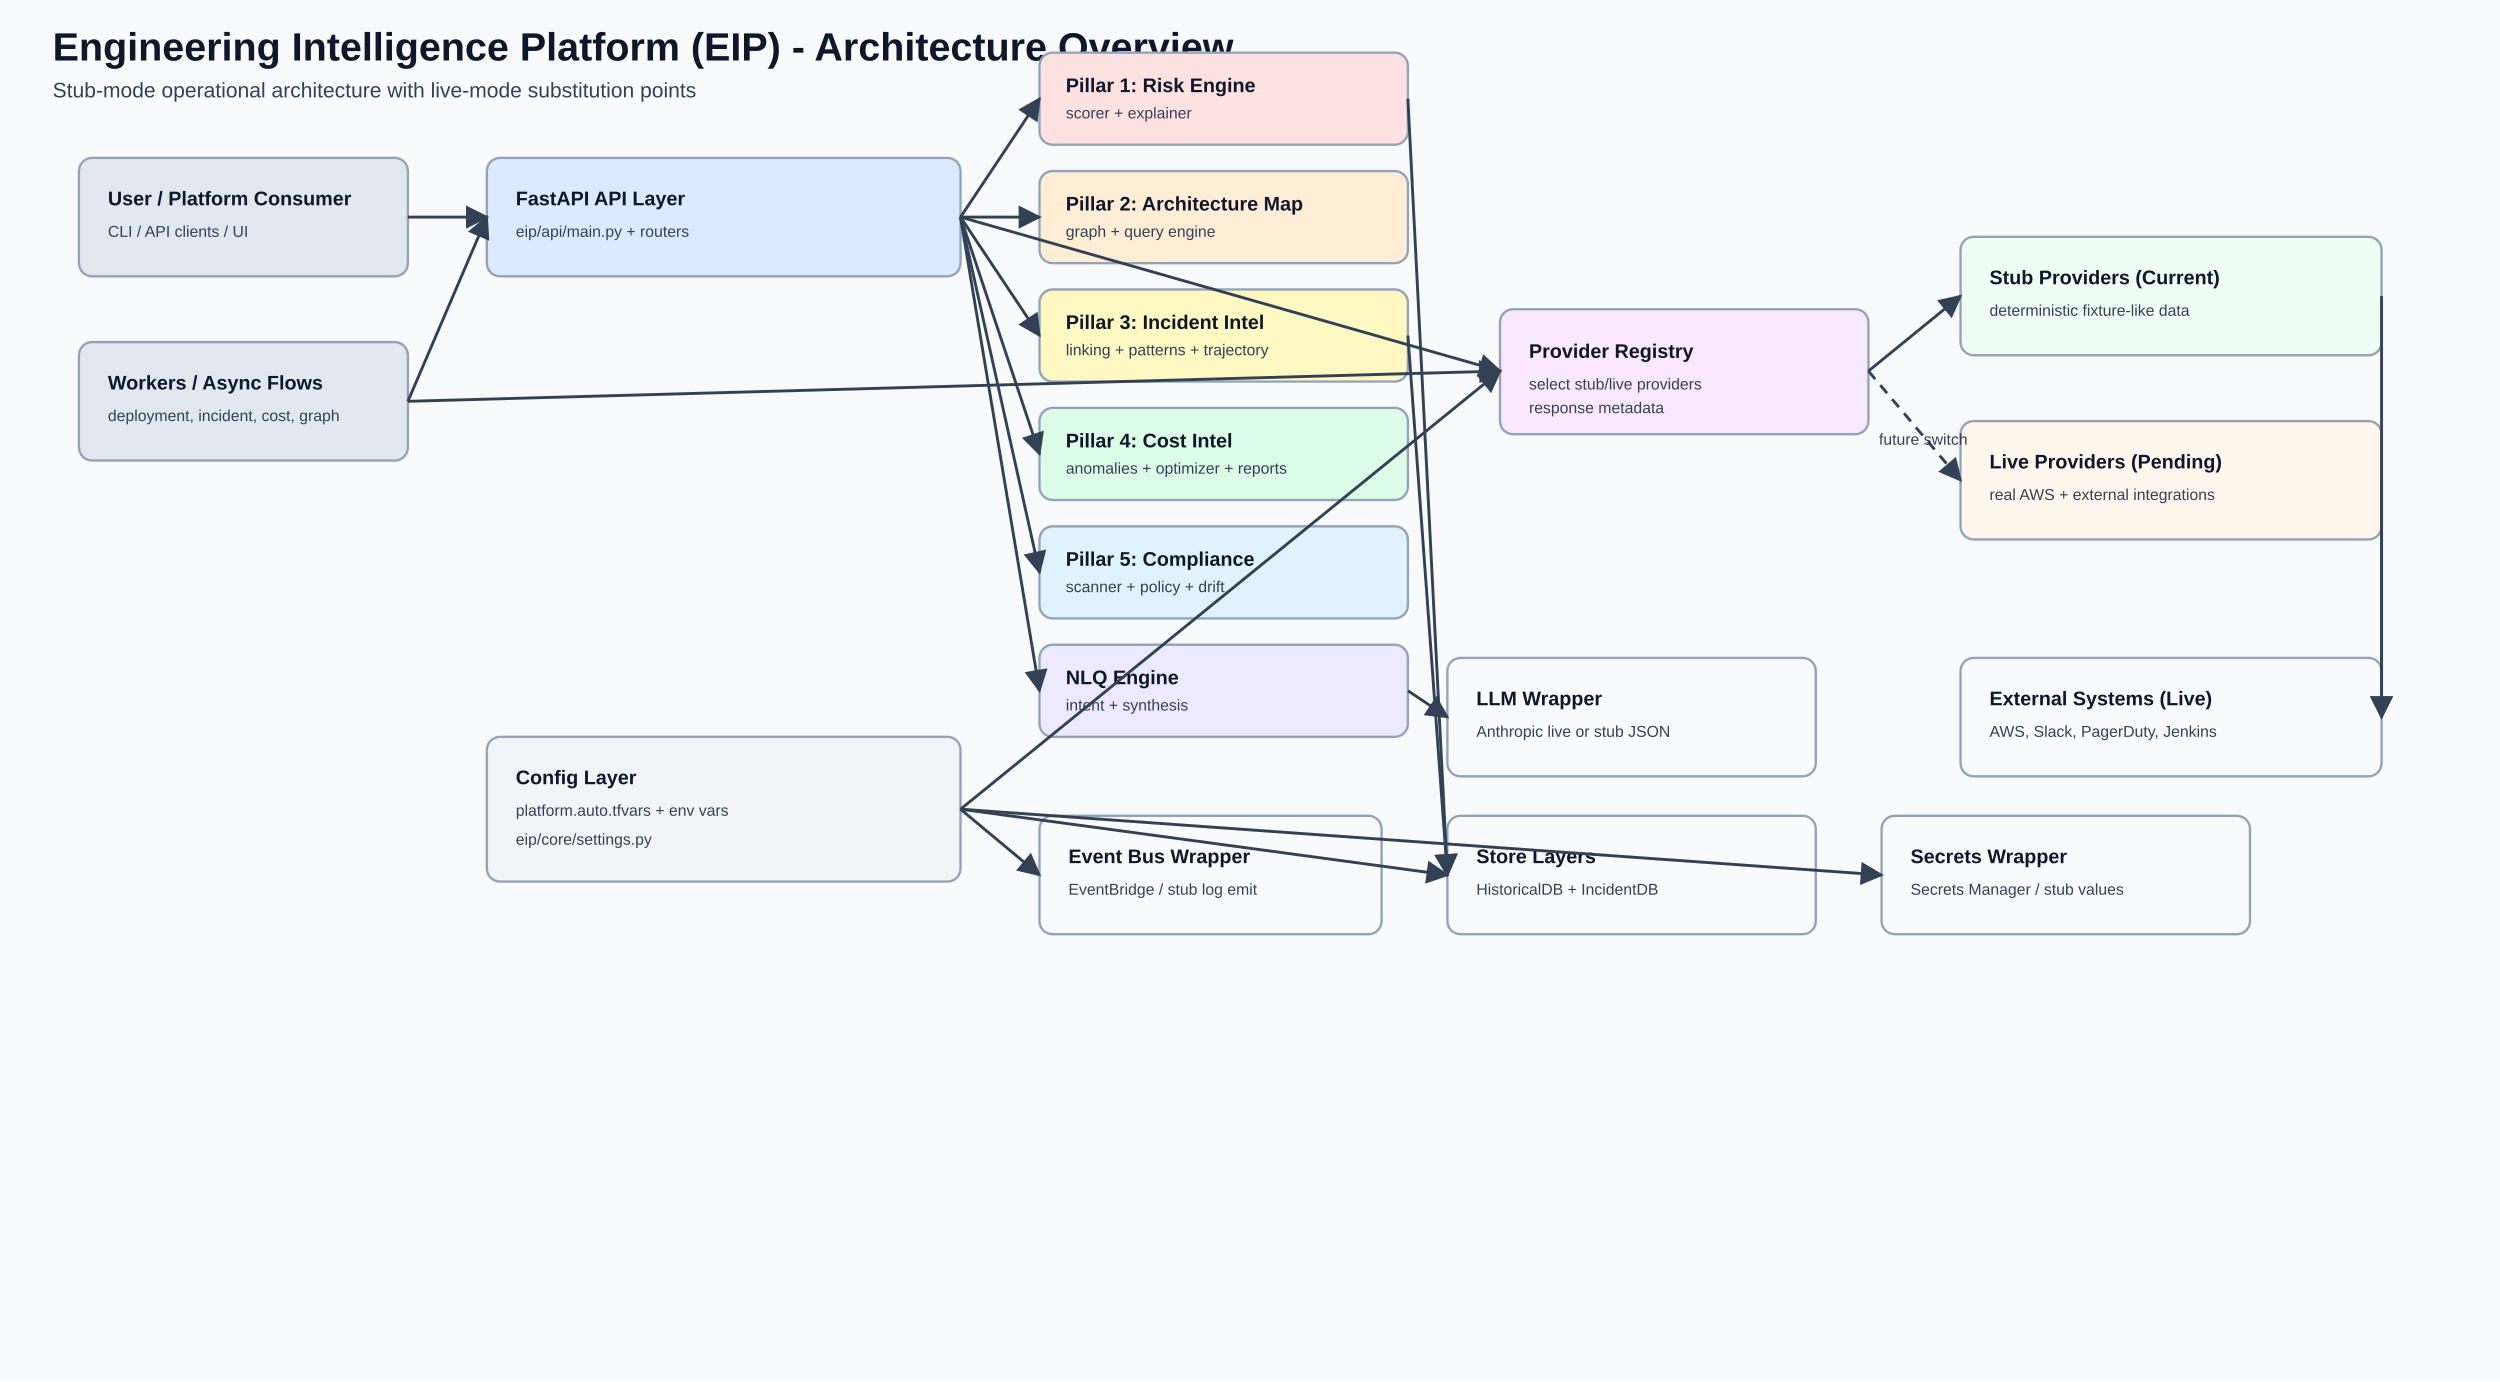
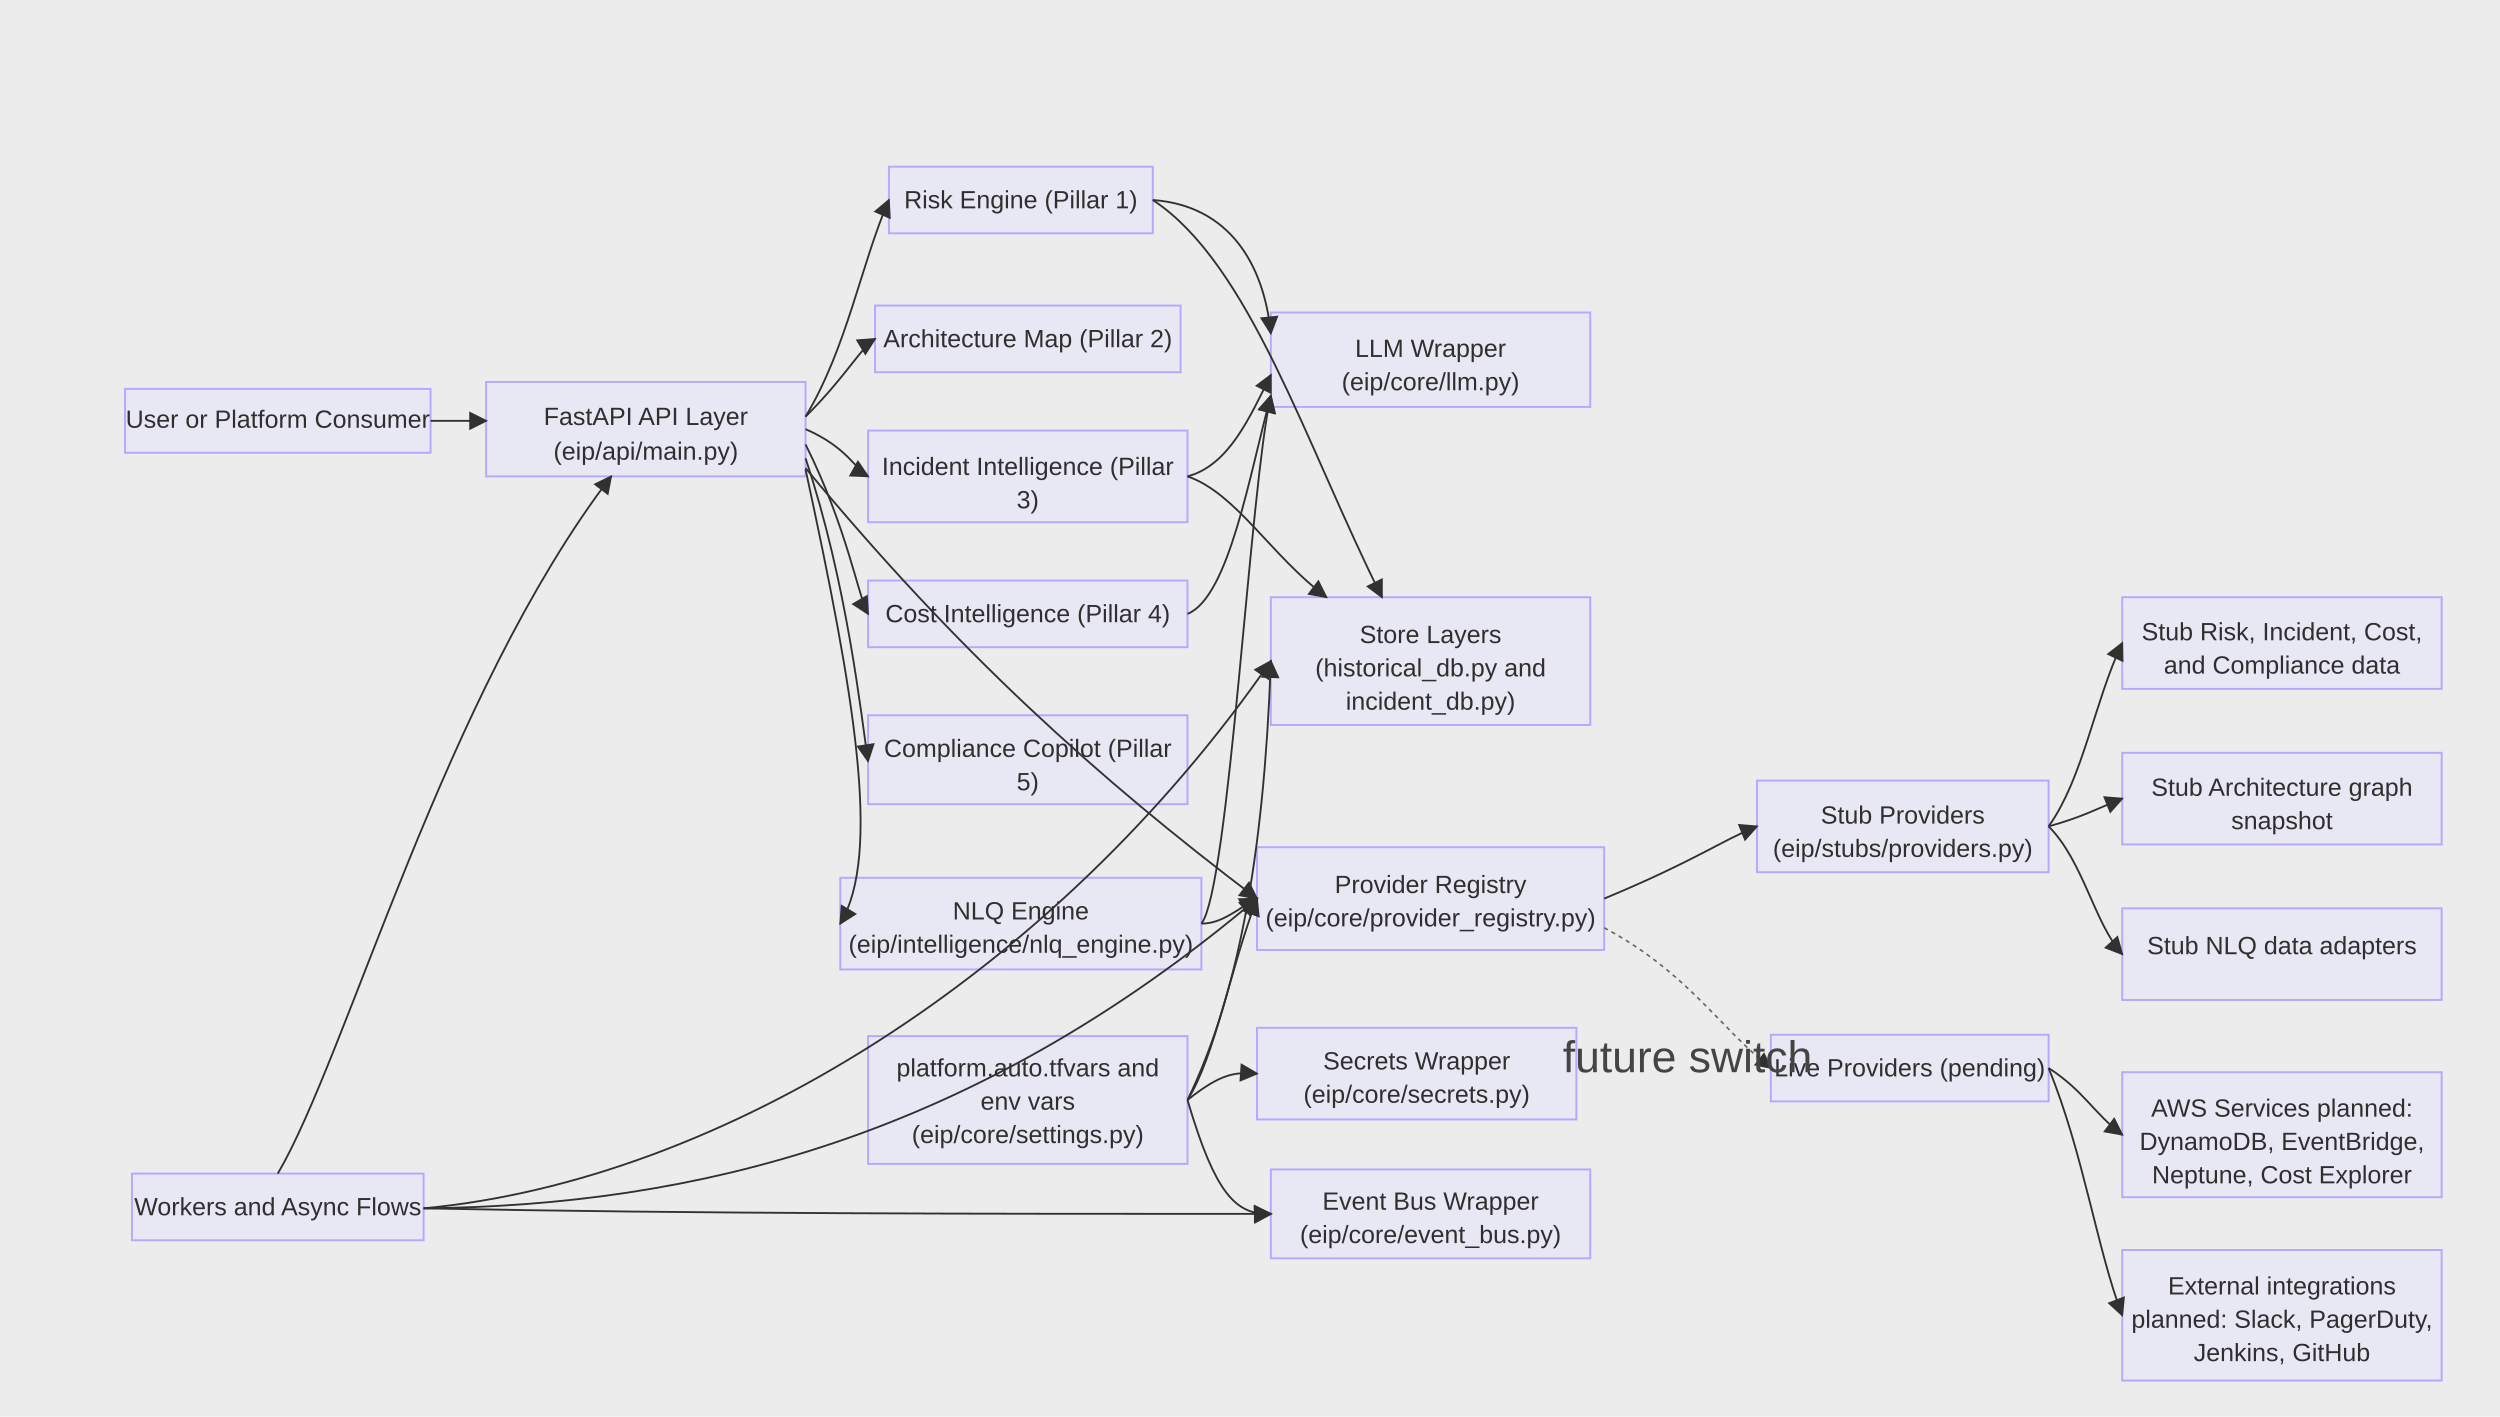
- <svg xmlns="http://www.w3.org/2000/svg" width="1900" height="1050" viewBox="0 0 1900 1050">
+ <svg xmlns="http://www.w3.org/2000/svg" width="1800" height="1020" viewBox="0 0 1800 1020">
  <defs>
-     <marker id="arrow" viewBox="0 0 10 10" refX="9" refY="5" markerWidth="8" markerHeight="8" orient="auto-start-reverse">
-       <path d="M 0 0 L 10 5 L 0 10 z" fill="#334155" />
+     <marker id="arrow" markerWidth="10" markerHeight="10" refX="9" refY="5" orient="auto" markerUnits="strokeWidth">
+       <path d="M 0 0 L 10 5 L 0 10 z" fill="#313131" />
    </marker>
    <style>
-       .title { font: 700 30px Arial, sans-serif; fill: #0f172a; }
-       .subtitle { font: 400 16px Arial, sans-serif; fill: #334155; }
-       .node-title { font: 700 15px Arial, sans-serif; fill: #0f172a; }
-       .node-sub { font: 400 12px Arial, sans-serif; fill: #334155; }
-       .edge { stroke: #334155; stroke-width: 2.2; fill: none; marker-end: url(#arrow); }
-       .dashed { stroke-dasharray: 8 6; }
-       .box { rx: 10; ry: 10; stroke: #94a3b8; stroke-width: 1.8; }
+       .bg { fill: #ececec; }
+       .node {
+         fill: #e8e7f4;
+         stroke: #b6a8ff;
+         stroke-width: 1.4;
+       }
+       .edge {
+         fill: none;
+         stroke: #313131;
+         stroke-width: 1.35;
+         marker-end: url(#arrow);
+       }
+       .edge-dashed {
+         fill: none;
+         stroke: #666666;
+         stroke-width: 1.2;
+         stroke-dasharray: 3 3;
+         marker-end: url(#arrow);
+       }
+       .text {
+         font-family: Arial, Helvetica, sans-serif;
+         font-size: 18px;
+         fill: #2f2f2f;
+         text-anchor: middle;
+       }
+       .small {
+         font-family: Arial, Helvetica, sans-serif;
+         font-size: 32px;
+         fill: #444444;
+         text-anchor: middle;
+       }
    </style>
  </defs>
-   <rect x="0" y="0" width="1900" height="1050" fill="#f8fafc" />
-   <text x="40" y="46" class="title">Engineering Intelligence Platform (EIP) - Architecture Overview</text>
-   <text x="40" y="74" class="subtitle">Stub-mode operational architecture with live-mode substitution points</text>
-   <rect class="box" x="60" y="120" width="250" height="90" fill="#e2e8f0" />
-   <text x="82" y="156" class="node-title">User / Platform Consumer</text>
-   <text x="82" y="180" class="node-sub">CLI / API clients / UI</text>
-   <rect class="box" x="370" y="120" width="360" height="90" fill="#dbeafe" />
-   <text x="392" y="156" class="node-title">FastAPI API Layer</text>
-   <text x="392" y="180" class="node-sub">eip/api/main.py + routers</text>
-   <rect class="box" x="60" y="260" width="250" height="90" fill="#e2e8f0" />
-   <text x="82" y="296" class="node-title">Workers / Async Flows</text>
-   <text x="82" y="320" class="node-sub">deployment, incident, cost, graph</text>
-   <rect class="box" x="790" y="40" width="280" height="70" fill="#fee2e2" />
-   <text x="810" y="70" class="node-title">Pillar 1: Risk Engine</text>
-   <text x="810" y="90" class="node-sub">scorer + explainer</text>
-   <rect class="box" x="790" y="130" width="280" height="70" fill="#ffedd5" />
-   <text x="810" y="160" class="node-title">Pillar 2: Architecture Map</text>
-   <text x="810" y="180" class="node-sub">graph + query engine</text>
-   <rect class="box" x="790" y="220" width="280" height="70" fill="#fef9c3" />
-   <text x="810" y="250" class="node-title">Pillar 3: Incident Intel</text>
-   <text x="810" y="270" class="node-sub">linking + patterns + trajectory</text>
-   <rect class="box" x="790" y="310" width="280" height="70" fill="#dcfce7" />
-   <text x="810" y="340" class="node-title">Pillar 4: Cost Intel</text>
-   <text x="810" y="360" class="node-sub">anomalies + optimizer + reports</text>
-   <rect class="box" x="790" y="400" width="280" height="70" fill="#e0f2fe" />
-   <text x="810" y="430" class="node-title">Pillar 5: Compliance</text>
-   <text x="810" y="450" class="node-sub">scanner + policy + drift</text>
-   <rect class="box" x="790" y="490" width="280" height="70" fill="#ede9fe" />
-   <text x="810" y="520" class="node-title">NLQ Engine</text>
-   <text x="810" y="540" class="node-sub">intent + synthesis</text>
-   <rect class="box" x="1140" y="235" width="280" height="95" fill="#fae8ff" />
-   <text x="1162" y="272" class="node-title">Provider Registry</text>
-   <text x="1162" y="296" class="node-sub">select stub/live providers</text>
-   <text x="1162" y="314" class="node-sub">response metadata</text>
-   <rect class="box" x="1490" y="180" width="320" height="90" fill="#f0fdf4" />
-   <text x="1512" y="216" class="node-title">Stub Providers (Current)</text>
-   <text x="1512" y="240" class="node-sub">deterministic fixture-like data</text>
-   <rect class="box" x="1490" y="320" width="320" height="90" fill="#fff7ed" />
-   <text x="1512" y="356" class="node-title">Live Providers (Pending)</text>
-   <text x="1512" y="380" class="node-sub">real AWS + external integrations</text>
-   <rect class="box" x="370" y="560" width="360" height="110" fill="#f1f5f9" />
-   <text x="392" y="596" class="node-title">Config Layer</text>
-   <text x="392" y="620" class="node-sub">platform.auto.tfvars + env vars</text>
-   <text x="392" y="642" class="node-sub">eip/core/settings.py</text>
-   <rect class="box" x="790" y="620" width="260" height="90" fill="#f8fafc" />
-   <text x="812" y="656" class="node-title">Event Bus Wrapper</text>
-   <text x="812" y="680" class="node-sub">EventBridge / stub log emit</text>
-   <rect class="box" x="1100" y="620" width="280" height="90" fill="#f8fafc" />
-   <text x="1122" y="656" class="node-title">Store Layers</text>
-   <text x="1122" y="680" class="node-sub">HistoricalDB + IncidentDB</text>
-   <rect class="box" x="1430" y="620" width="280" height="90" fill="#f8fafc" />
-   <text x="1452" y="656" class="node-title">Secrets Wrapper</text>
-   <text x="1452" y="680" class="node-sub">Secrets Manager / stub values</text>
-   <rect class="box" x="1100" y="500" width="280" height="90" fill="#f8fafc" />
-   <text x="1122" y="536" class="node-title">LLM Wrapper</text>
-   <text x="1122" y="560" class="node-sub">Anthropic live or stub JSON</text>
-   <rect class="box" x="1490" y="500" width="320" height="90" fill="#f8fafc" />
-   <text x="1512" y="536" class="node-title">External Systems (Live)</text>
-   <text x="1512" y="560" class="node-sub">AWS, Slack, PagerDuty, Jenkins</text>
-   <path class="edge" d="M 310 165 L 370 165" />
-   <path class="edge" d="M 310 305 L 370 165" />
-   <path class="edge" d="M 730 165 L 790 75" />
-   <path class="edge" d="M 730 165 L 790 165" />
-   <path class="edge" d="M 730 165 L 790 255" />
-   <path class="edge" d="M 730 165 L 790 345" />
-   <path class="edge" d="M 730 165 L 790 435" />
-   <path class="edge" d="M 730 165 L 790 525" />
-   <path class="edge" d="M 730 165 L 1140 282" />
-   <path class="edge" d="M 310 305 L 1140 282" />
-   <path class="edge" d="M 1070 525 L 1100 545" />
-   <path class="edge" d="M 1070 255 L 1100 665" />
-   <path class="edge" d="M 1070 75 L 1100 665" />
-   <path class="edge" d="M 1420 282 L 1490 225" />
-   <path class="edge dashed" d="M 1420 282 L 1490 365" />
-   <text x="1428" y="338" class="node-sub">future switch</text>
-   <path class="edge" d="M 730 615 L 790 665" />
-   <path class="edge" d="M 730 615 L 1100 665" />
-   <path class="edge" d="M 730 615 L 1430 665" />
-   <path class="edge" d="M 730 615 L 1140 282" />
-   <path class="edge" d="M 1810 365 L 1810 545" />
-   <path class="edge" d="M 1810 225 L 1810 545" />
+   <rect class="bg" x="0" y="0" width="1800" height="1020" />
+   <rect class="node" x="90" y="280" width="220" height="46" />
+   <text class="text" x="200" y="308">User or Platform Consumer</text>
+   <rect class="node" x="350" y="275" width="230" height="68" />
+   <text class="text" x="465" y="306">FastAPI API Layer</text>
+   <text class="text" x="465" y="331">(eip/api/main.py)</text>
+   <rect class="node" x="95" y="845" width="210" height="48" />
+   <text class="text" x="200" y="875">Workers and Async Flows</text>
+   <rect class="node" x="640" y="120" width="190" height="48" />
+   <text class="text" x="735" y="150">Risk Engine (Pillar 1)</text>
+   <rect class="node" x="630" y="220" width="220" height="48" />
+   <text class="text" x="740" y="250">Architecture Map (Pillar 2)</text>
+   <rect class="node" x="625" y="310" width="230" height="66" />
+   <text class="text" x="740" y="342">Incident Intelligence (Pillar</text>
+   <text class="text" x="740" y="366">3)</text>
+   <rect class="node" x="625" y="418" width="230" height="48" />
+   <text class="text" x="740" y="448">Cost Intelligence (Pillar 4)</text>
+   <rect class="node" x="625" y="515" width="230" height="64" />
+   <text class="text" x="740" y="545">Compliance Copilot (Pillar</text>
+   <text class="text" x="740" y="569">5)</text>
+   <rect class="node" x="605" y="632" width="260" height="66" />
+   <text class="text" x="735" y="662">NLQ Engine</text>
+   <text class="text" x="735" y="686">(eip/intelligence/nlq_engine.py)</text>
+   <rect class="node" x="625" y="746" width="230" height="92" />
+   <text class="text" x="740" y="775">platform.auto.tfvars and</text>
+   <text class="text" x="740" y="799">env vars</text>
+   <text class="text" x="740" y="823">(eip/core/settings.py)</text>
+   <rect class="node" x="915" y="225" width="230" height="68" />
+   <text class="text" x="1030" y="257">LLM Wrapper</text>
+   <text class="text" x="1030" y="281">(eip/core/llm.py)</text>
+   <rect class="node" x="915" y="430" width="230" height="92" />
+   <text class="text" x="1030" y="463">Store Layers</text>
+   <text class="text" x="1030" y="487">(historical_db.py and</text>
+   <text class="text" x="1030" y="511">incident_db.py)</text>
+   <rect class="node" x="905" y="610" width="250" height="74" />
+   <text class="text" x="1030" y="643">Provider Registry</text>
+   <text class="text" x="1030" y="667">(eip/core/provider_registry.py)</text>
+   <rect class="node" x="905" y="740" width="230" height="66" />
+   <text class="text" x="1020" y="770">Secrets Wrapper</text>
+   <text class="text" x="1020" y="794">(eip/core/secrets.py)</text>
+   <rect class="node" x="915" y="842" width="230" height="64" />
+   <text class="text" x="1030" y="871">Event Bus Wrapper</text>
+   <text class="text" x="1030" y="895">(eip/core/event_bus.py)</text>
+   <rect class="node" x="1265" y="562" width="210" height="66" />
+   <text class="text" x="1370" y="593">Stub Providers</text>
+   <text class="text" x="1370" y="617">(eip/stubs/providers.py)</text>
+   <rect class="node" x="1275" y="745" width="200" height="48" />
+   <text class="text" x="1375" y="775">Live Providers (pending)</text>
+   <rect class="node" x="1528" y="430" width="230" height="66" />
+   <text class="text" x="1643" y="461">Stub Risk, Incident, Cost,</text>
+   <text class="text" x="1643" y="485">and Compliance data</text>
+   <rect class="node" x="1528" y="542" width="230" height="66" />
+   <text class="text" x="1643" y="573">Stub Architecture graph</text>
+   <text class="text" x="1643" y="597">snapshot</text>
+   <rect class="node" x="1528" y="654" width="230" height="66" />
+   <text class="text" x="1643" y="687">Stub NLQ data adapters</text>
+   <rect class="node" x="1528" y="772" width="230" height="90" />
+   <text class="text" x="1643" y="804">AWS Services planned:</text>
+   <text class="text" x="1643" y="828">DynamoDB, EventBridge,</text>
+   <text class="text" x="1643" y="852">Neptune, Cost Explorer</text>
+   <rect class="node" x="1528" y="900" width="230" height="94" />
+   <text class="text" x="1643" y="932">External integrations</text>
+   <text class="text" x="1643" y="956">planned: Slack, PagerDuty,</text>
+   <text class="text" x="1643" y="980">Jenkins, GitHub</text>
+   <path class="edge" d="M 310 303 L 350 303" />
+   <path class="edge" d="M 200 845 C 250 760, 320 500, 440 343" />
+   <path class="edge" d="M 580 300 C 610 250, 620 190, 640 144" />
+   <path class="edge" d="M 580 300 C 610 270, 620 250, 630 244" />
+   <path class="edge" d="M 580 309 C 610 322, 616 338, 625 343" />
+   <path class="edge" d="M 580 320 C 610 380, 618 430, 625 442" />
+   <path class="edge" d="M 580 330 C 610 420, 620 515, 625 548" />
+   <path class="edge" d="M 580 338 C 615 500, 635 615, 605 665" />
+   <path class="edge" d="M 580 337 C 690 470, 790 560, 905 647" />
+   <path class="edge" d="M 865 665 C 880 665, 890 655, 905 647" />
+   <path class="edge" d="M 305 870 C 500 868, 700 820, 905 647" />
+   <path class="edge" d="M 305 870 C 500 874, 710 874, 915 874" />
+   <path class="edge" d="M 305 870 C 520 850, 760 700, 915 476" />
+   <path class="edge" d="M 855 792 C 875 760, 885 700, 905 647" />
+   <path class="edge" d="M 855 792 C 880 772, 890 772, 905 773" />
+   <path class="edge" d="M 855 792 C 875 860, 890 875, 915 874" />
+   <path class="edge" d="M 855 792 C 890 720, 910 620, 915 476" />
+   <path class="edge" d="M 830 144 C 885 148, 910 190, 915 240" />
+   <path class="edge" d="M 855 343 C 885 335, 900 300, 915 270" />
+   <path class="edge" d="M 855 442 C 885 430, 900 340, 915 285" />
+   <path class="edge" d="M 865 665 C 885 640, 900 350, 915 285" />
+   <path class="edge" d="M 830 144 C 900 190, 940 320, 995 430" />
+   <path class="edge" d="M 855 343 C 890 355, 915 400, 955 430" />
+   <path class="edge" d="M 1155 647 C 1220 620, 1240 605, 1265 595" />
+   <path class="edge-dashed" d="M 1155 668 C 1215 700, 1238 740, 1275 769" />
+   <text class="small" x="1215" y="772">future switch</text>
+   <path class="edge" d="M 1475 595 C 1500 560, 1508 505, 1528 463" />
+   <path class="edge" d="M 1475 595 C 1500 588, 1508 583, 1528 575" />
+   <path class="edge" d="M 1475 595 C 1500 620, 1508 665, 1528 687" />
+   <path class="edge" d="M 1475 769 C 1500 785, 1508 802, 1528 817" />
+   <path class="edge" d="M 1475 769 C 1500 830, 1510 900, 1528 947" />
</svg>
